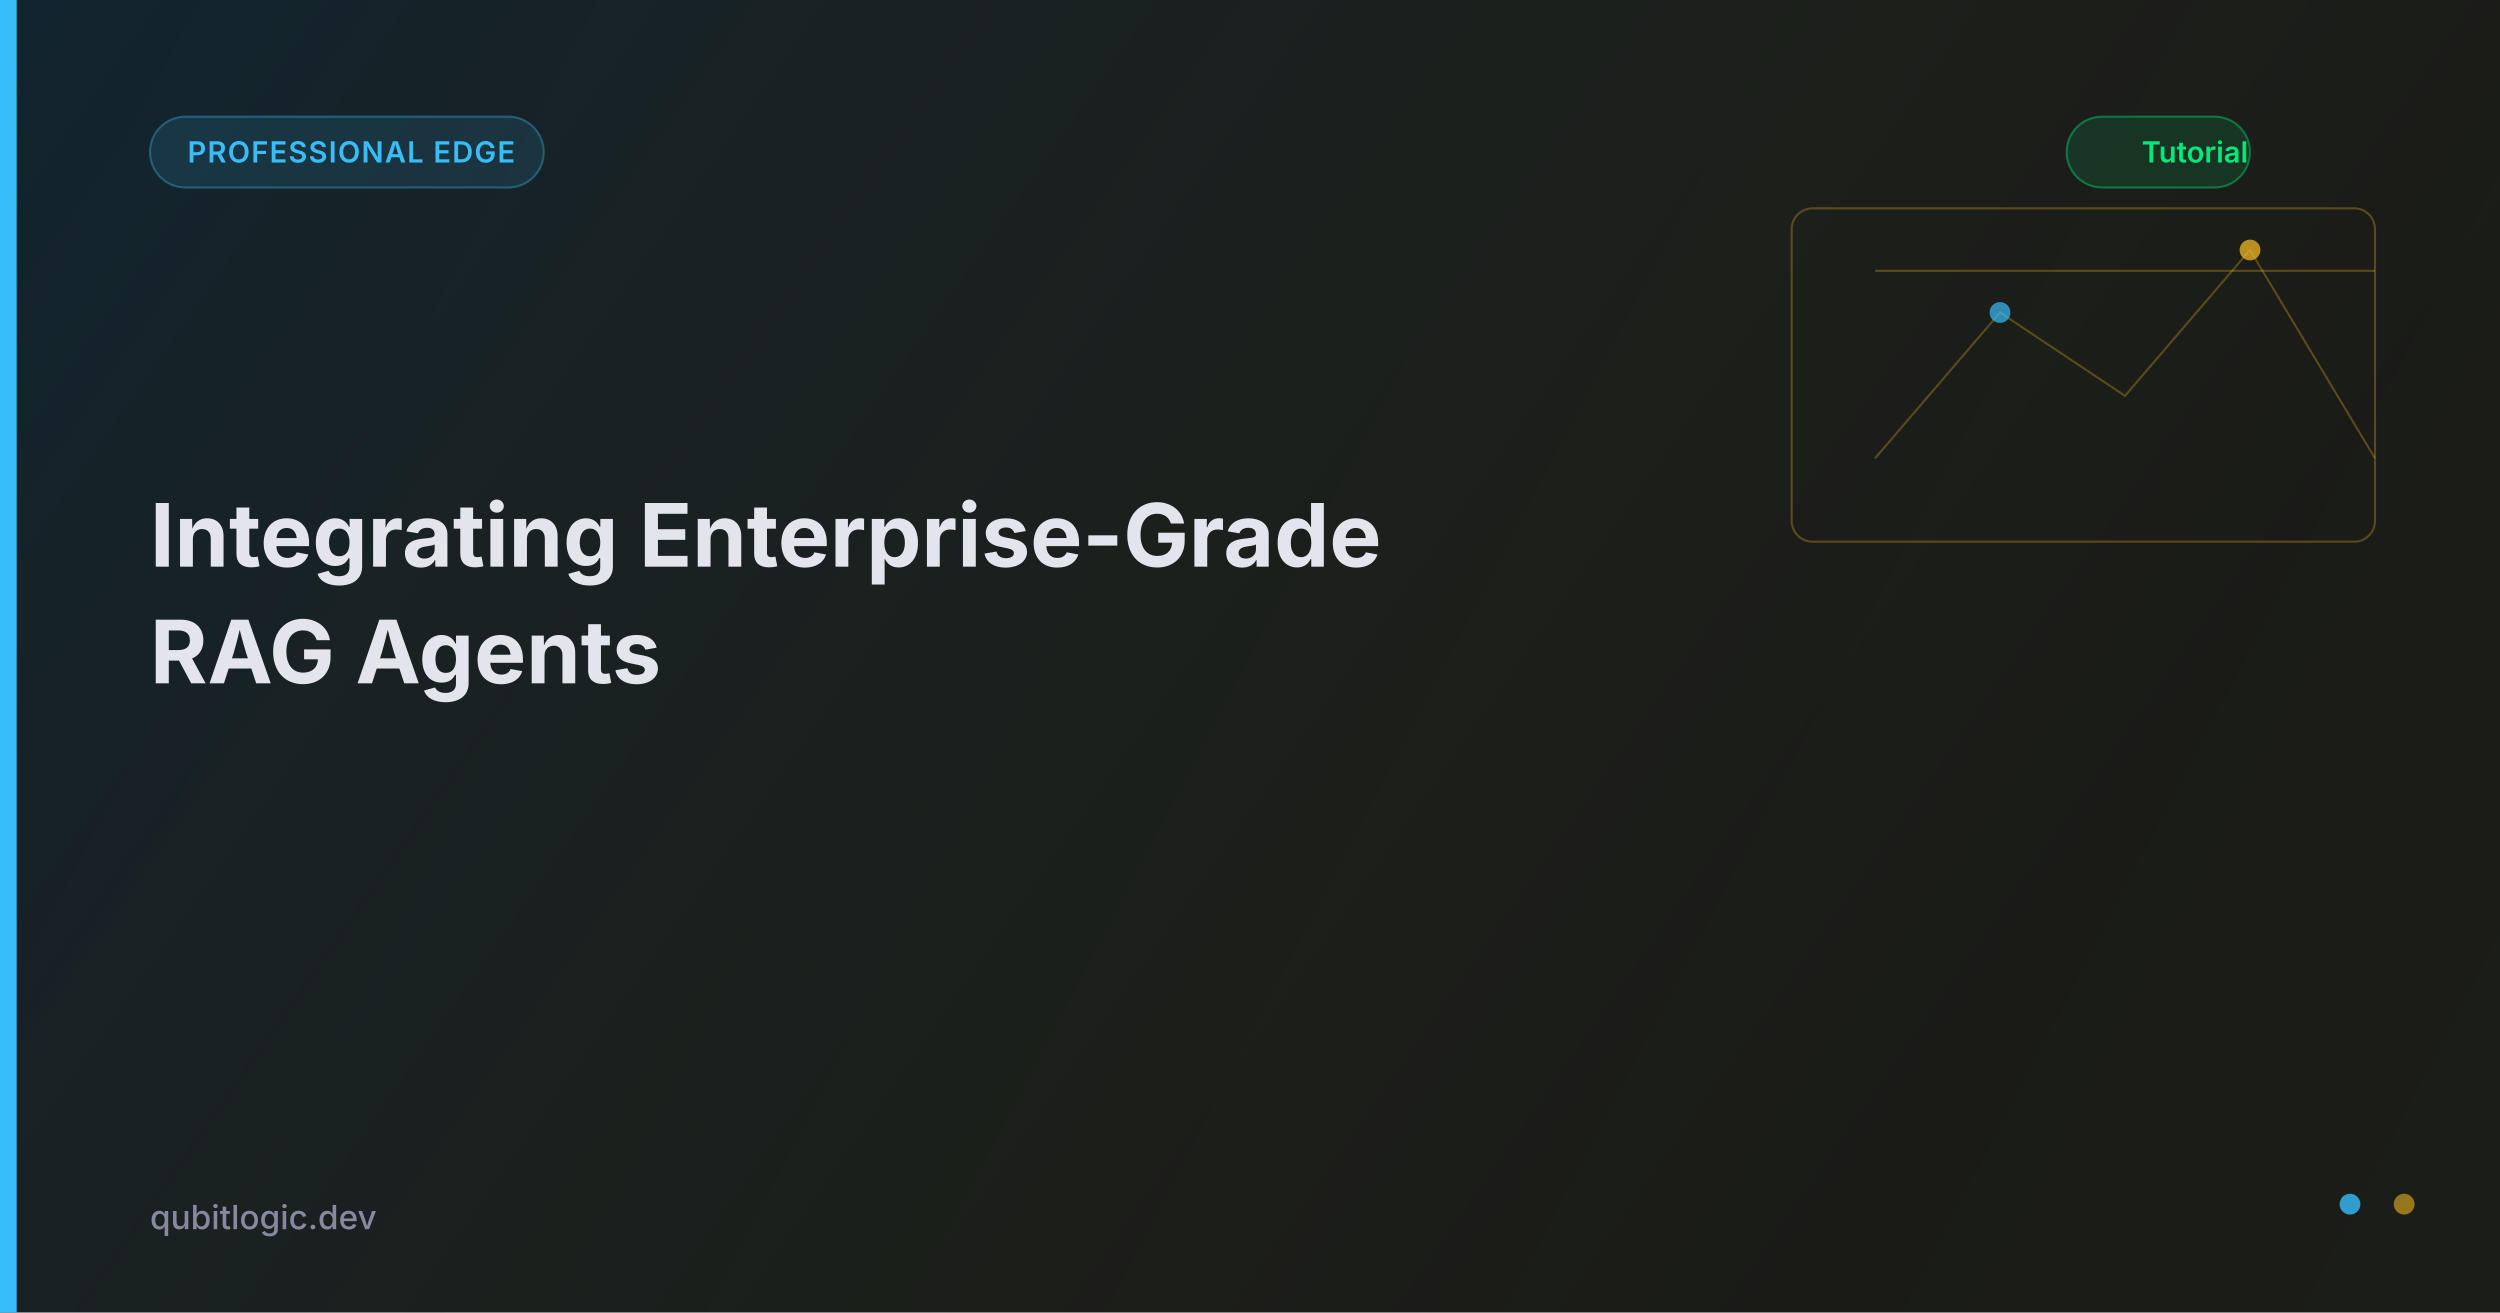
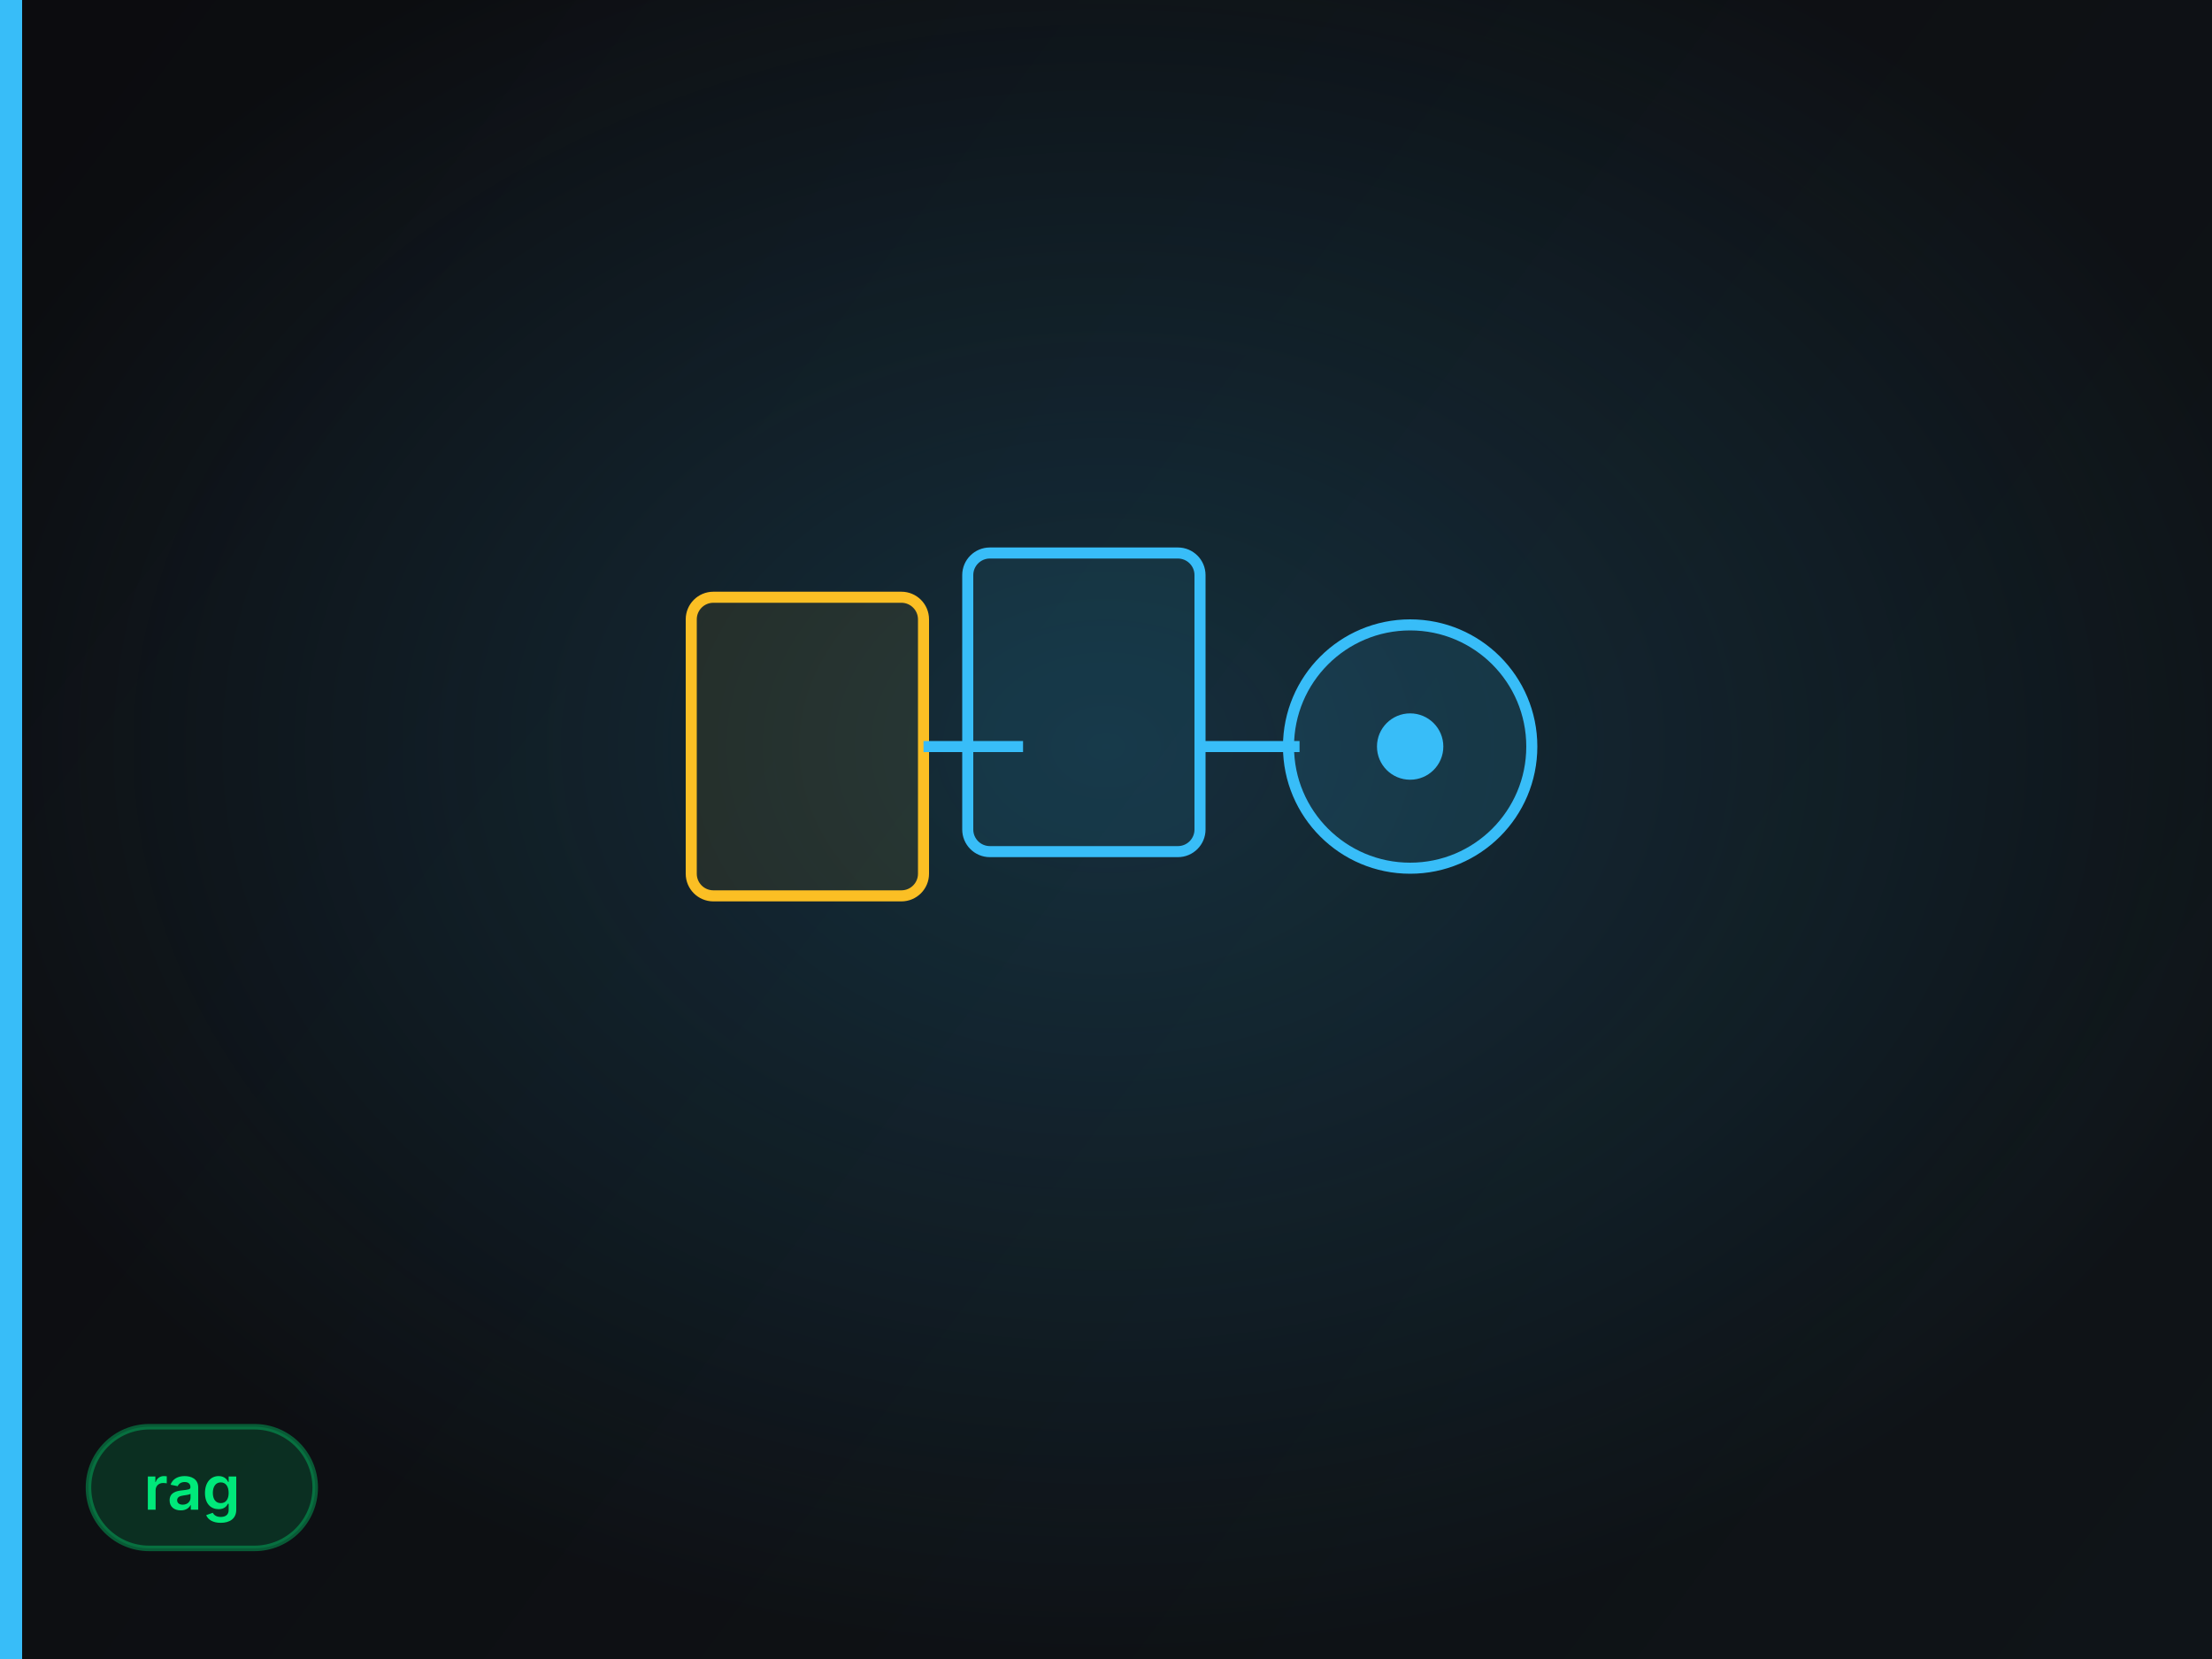
- <svg xmlns="http://www.w3.org/2000/svg" viewBox="0 0 1200 630" fill="none" role="img" aria-label="Integrating Enterprise-Grade RAG Agents">
+ <svg xmlns="http://www.w3.org/2000/svg" viewBox="0 0 400 300" fill="none" role="img" aria-label="Integrating Enterprise-Grade RAG Agents">
  <defs>
-     <linearGradient id="bg" x1="0" y1="0" x2="1200" y2="630" gradientUnits="userSpaceOnUse">
+     <linearGradient id="bg" x1="0" y1="0" x2="400" y2="300" gradientUnits="userSpaceOnUse">
      <stop stop-color="#0c0c0f" />
      <stop offset="1" stop-color="#0f1418" />
    </linearGradient>
-     <linearGradient id="glow" x1="0" y1="0" x2="900" y2="630" gradientUnits="userSpaceOnUse">
-       <stop stop-color="#38bdf8" stop-opacity="0.14" />
-       <stop offset="1" stop-color="#fbbf24" stop-opacity="0.05" />
-     </linearGradient>
+     <radialGradient id="glow" cx="50%" cy="45%" r="55%">
+       <stop stop-color="#38bdf8" stop-opacity="0.18" />
+       <stop offset="1" stop-color="#38bdf8" stop-opacity="0" />
+     </radialGradient>
  </defs>
-   <rect width="1200" height="630" fill="url(#bg)" />
-   <rect width="1200" height="630" fill="url(#glow)" />
-   <rect x="0" y="0" width="8" height="630" fill="#38bdf8" />
-   <g stroke="#fbbf24" stroke-opacity="0.28" stroke-width="1" fill="none">
-     <rect x="860" y="100" width="280" height="160" rx="10" />
-     <path d="M900 220 L960 150 L1020 190 L1080 120 L1140 220" />
-     <line x1="900" y1="130" x2="1140" y2="130" />
-   </g>
-   <circle cx="960" cy="150" r="5" fill="#38bdf8" fill-opacity="0.7" />
-   <circle cx="1080" cy="120" r="5" fill="#fbbf24" fill-opacity="0.7" />
-   <rect x="72" y="56" width="189" height="34" rx="17" fill="#38bdf8" fill-opacity="0.12" stroke="#38bdf8" stroke-opacity="0.35" />
-   <text x="90" y="78" fill="#38bdf8" font-family="Inter, system-ui, sans-serif" font-size="14" font-weight="600" letter-spacing="0.04em">PROFESSIONAL EDGE</text>
-   <rect x="992" y="56" width="88" height="34" rx="17" fill="#00e87a" fill-opacity="0.12" stroke="#00e87a" stroke-opacity="0.4" />
-   <text x="1028" y="78" fill="#00e87a" font-family="Inter, system-ui, sans-serif" font-size="14" font-weight="600">Tutorial</text>
-   <text x="72" y="272" fill="#e4e4ec" font-family="Inter, system-ui, sans-serif" font-size="42" font-weight="700">Integrating Enterprise-Grade</text>
-   <text x="72" y="328" fill="#e4e4ec" font-family="Inter, system-ui, sans-serif" font-size="42" font-weight="700">RAG Agents</text>
-   <text x="72" y="590" fill="#8888a0" font-family="Inter, system-ui, sans-serif" font-size="16" font-weight="500">qubitlogic.dev</text>
-   <circle cx="1128" cy="578" r="5" fill="#38bdf8" fill-opacity="0.8" />
-   <circle cx="1154" cy="578" r="5" fill="#fbbf24" fill-opacity="0.55" />
+   <rect width="400" height="300" fill="url(#bg)" />
+   <rect width="400" height="300" fill="url(#glow)" />
+   <rect x="0" y="0" width="4" height="300" fill="#38bdf8" />
+   <rect x="125" y="108" width="42" height="54" rx="4" stroke="#fbbf24" stroke-width="2" fill="#fbbf24" fill-opacity="0.08" />
+   <rect x="175" y="100" width="42" height="54" rx="4" stroke="#38bdf8" stroke-width="2" fill="#38bdf8" fill-opacity="0.08" />
+   <path d="M167 135 H185 M217 135 H235" stroke="#38bdf8" stroke-width="2" />
+   <circle cx="255" cy="135" r="22" stroke="#38bdf8" stroke-width="2" fill="#38bdf8" fill-opacity="0.12" />
+   <circle cx="255" cy="135" r="6" fill="#38bdf8" />
+   <rect x="16" y="258" width="41" height="22" rx="11" fill="#00e87a" fill-opacity="0.15" stroke="#00e87a" stroke-opacity="0.35" />
+   <text x="26" y="273" fill="#00e87a" font-family="Inter, system-ui, sans-serif" font-size="11" font-weight="600">rag</text>
</svg>
